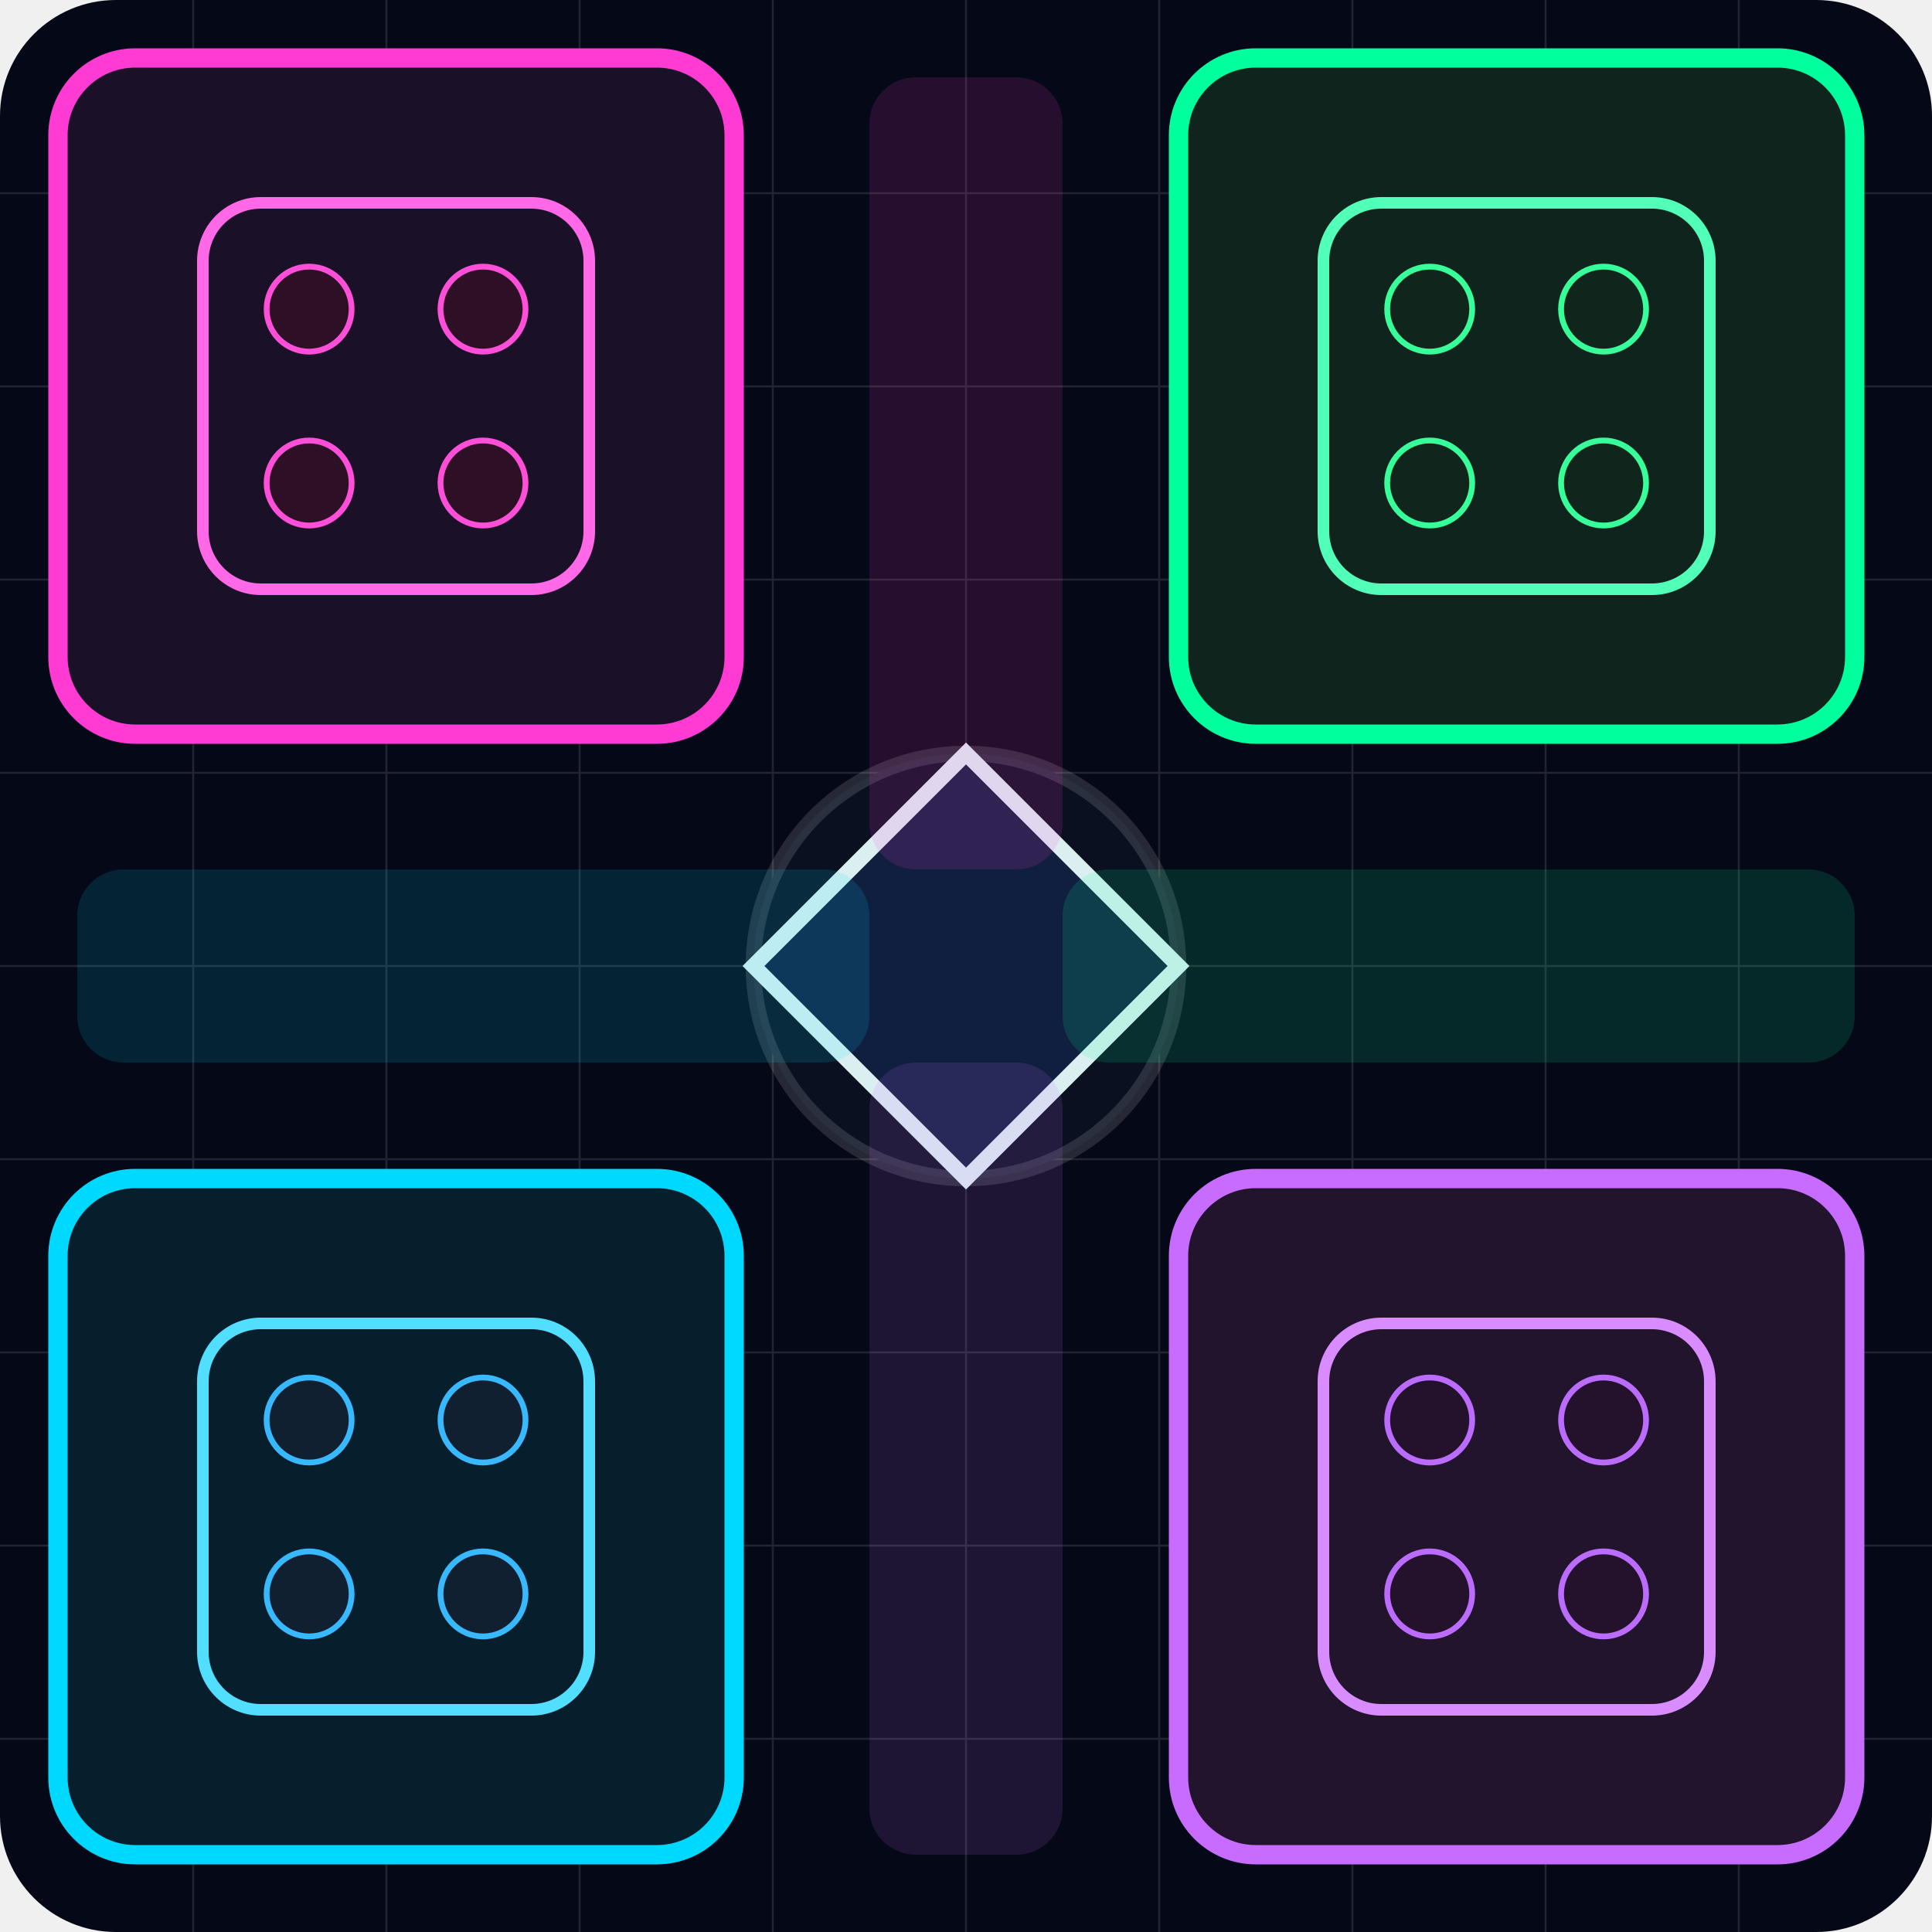
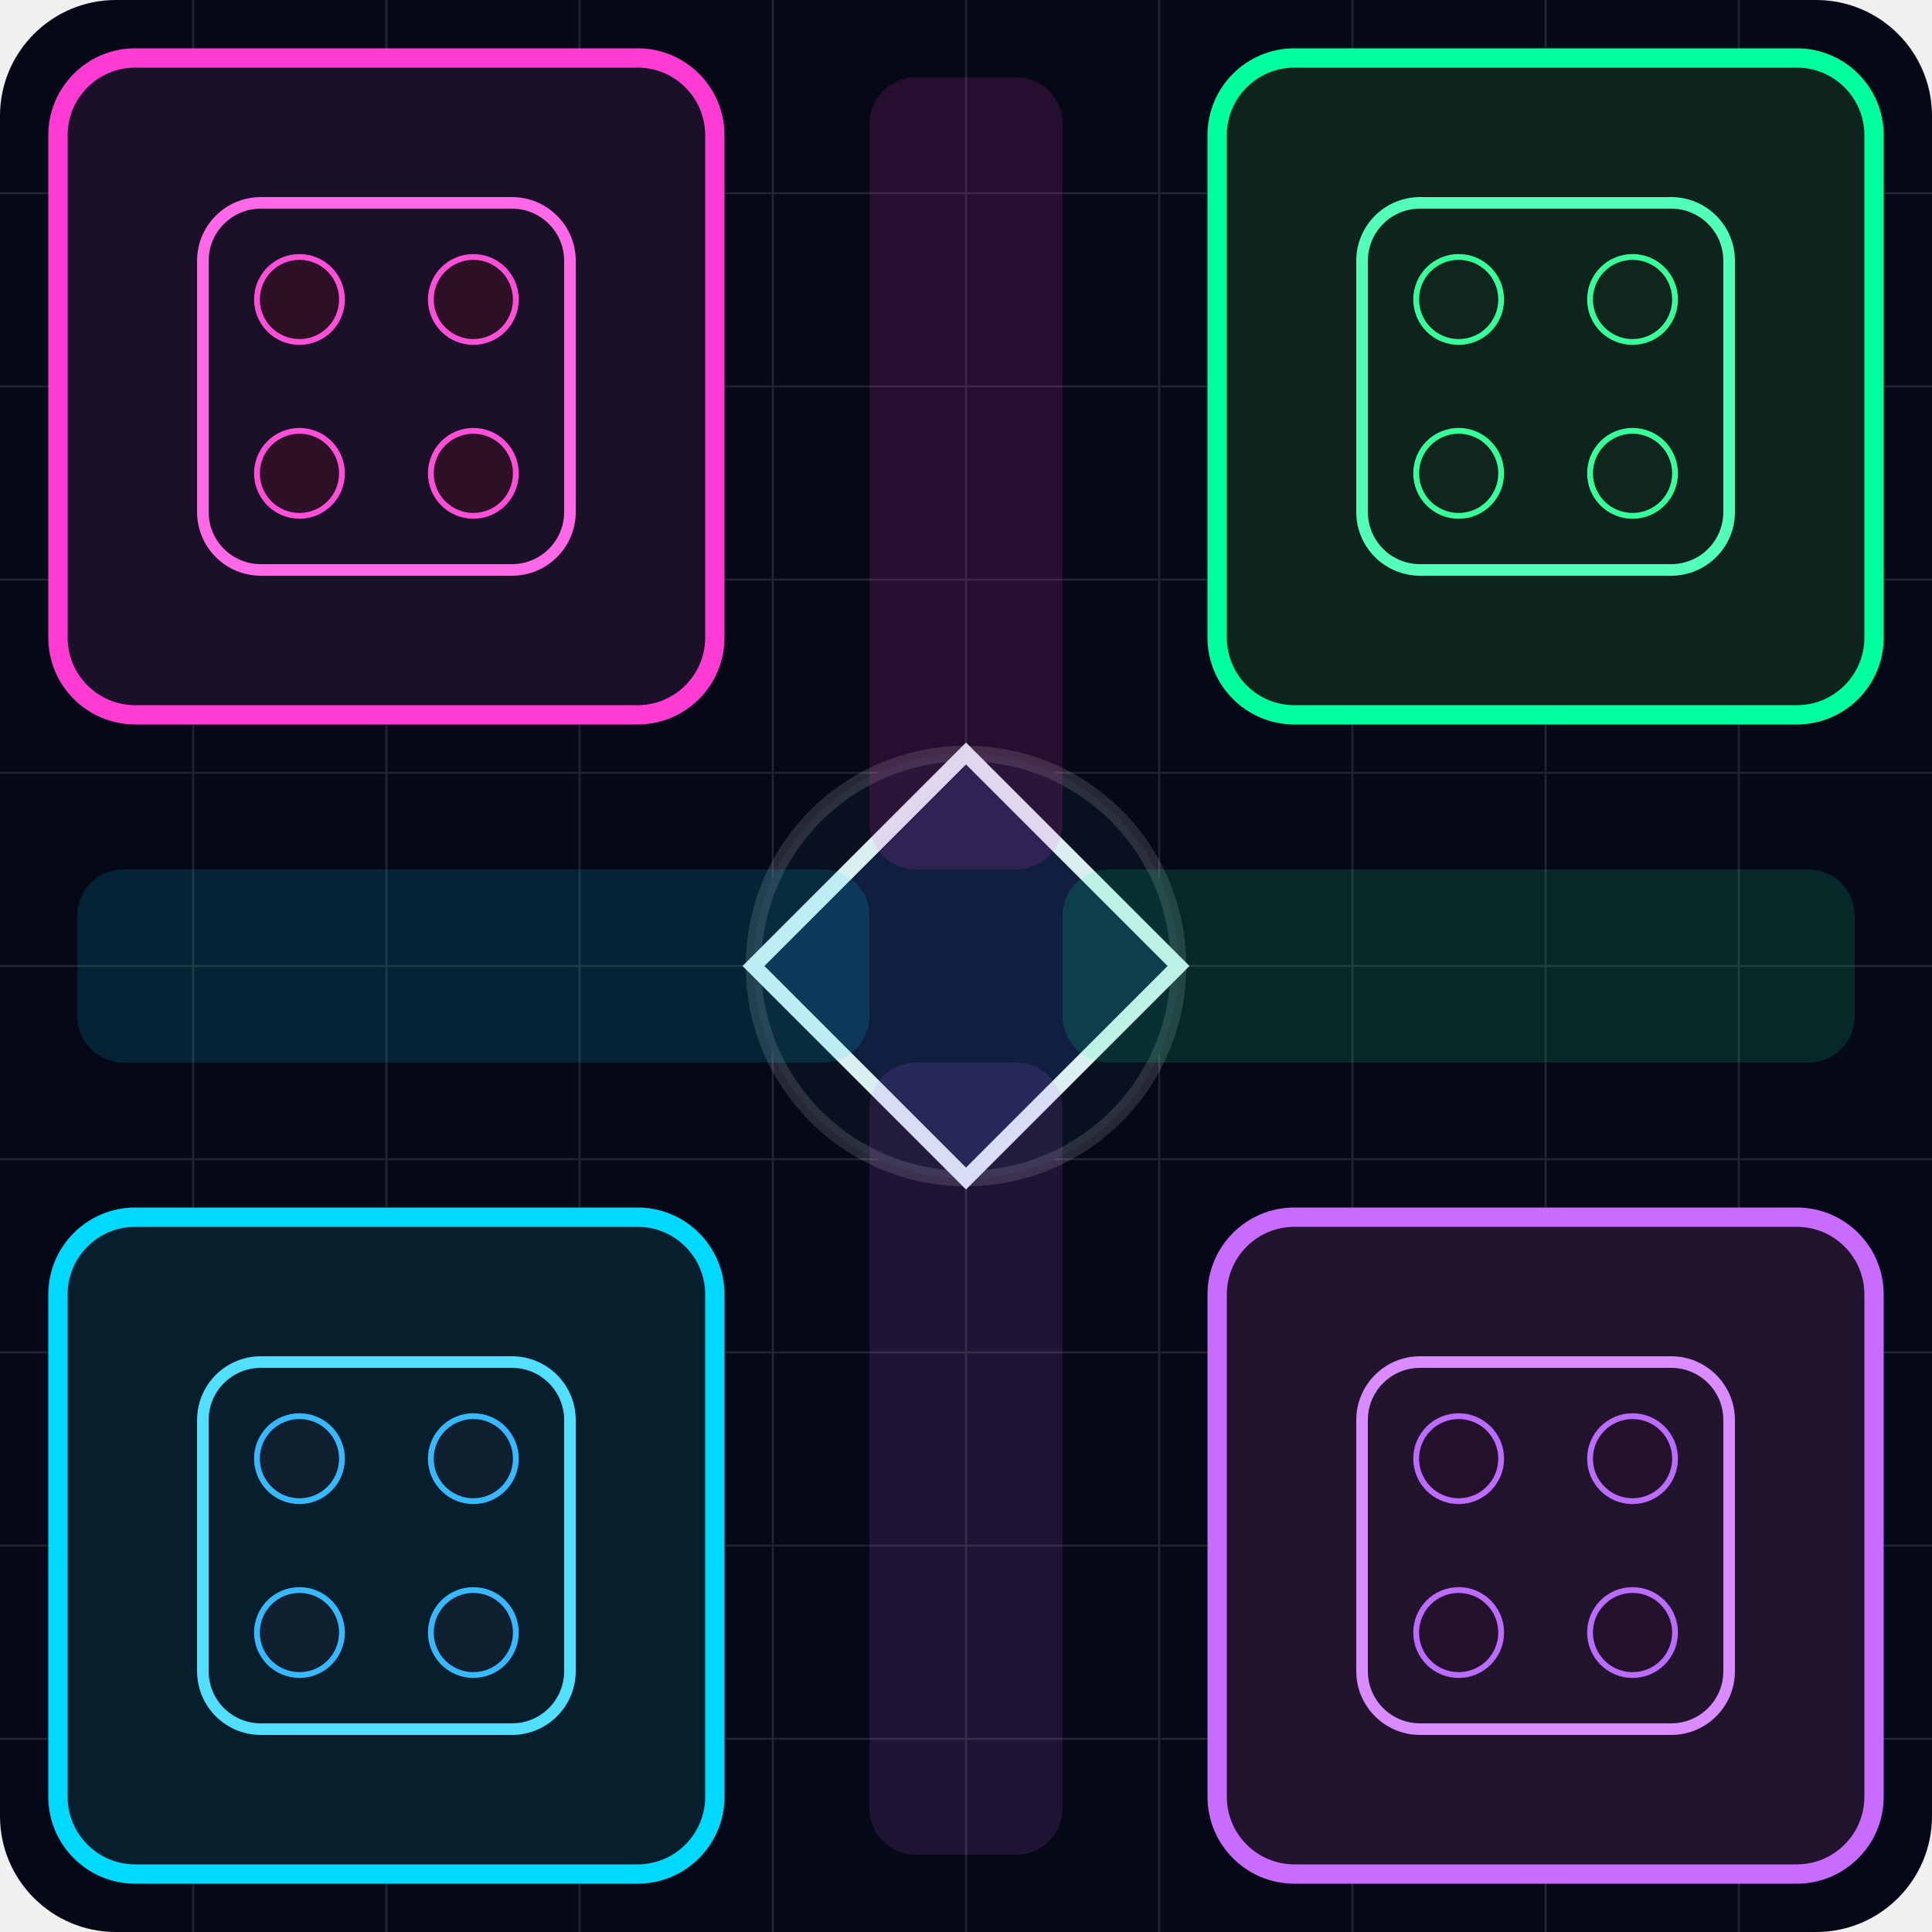
<svg xmlns="http://www.w3.org/2000/svg" width="1000" height="1000" viewBox="0 0 1000 1000" fill="none">
  <rect width="1000" height="1000" rx="60" fill="#050816" />
  <g opacity="0.12">
    <path d="M0 100H1000" stroke="#ffffff" />
    <path d="M0 200H1000" stroke="#ffffff" />
    <path d="M0 300H1000" stroke="#ffffff" />
    <path d="M0 400H1000" stroke="#ffffff" />
    <path d="M0 500H1000" stroke="#ffffff" />
    <path d="M0 600H1000" stroke="#ffffff" />
    <path d="M0 700H1000" stroke="#ffffff" />
    <path d="M0 800H1000" stroke="#ffffff" />
    <path d="M0 900H1000" stroke="#ffffff" />
    <path d="M100 0V1000" stroke="#ffffff" />
    <path d="M200 0V1000" stroke="#ffffff" />
    <path d="M300 0V1000" stroke="#ffffff" />
    <path d="M400 0V1000" stroke="#ffffff" />
    <path d="M500 0V1000" stroke="#ffffff" />
    <path d="M600 0V1000" stroke="#ffffff" />
    <path d="M700 0V1000" stroke="#ffffff" />
    <path d="M800 0V1000" stroke="#ffffff" />
    <path d="M900 0V1000" stroke="#ffffff" />
  </g>
-   <rect x="30" y="30" width="350" height="350" rx="40" fill="#1a1028" stroke="#ff3bd4" stroke-width="10" />
-   <rect x="610" y="30" width="350" height="350" rx="40" fill="#0f241d" stroke="#00ff9d" stroke-width="10" />
-   <rect x="30" y="610" width="350" height="350" rx="40" fill="#071f2d" stroke="#00d9ff" stroke-width="10" />
-   <rect x="610" y="610" width="350" height="350" rx="40" fill="#22142c" stroke="#c86cff" stroke-width="10" />
-   <rect x="105" y="105" width="200" height="200" rx="30" stroke="#ff69e7" stroke-width="6" />
-   <rect x="685" y="105" width="200" height="200" rx="30" stroke="#52ffb8" stroke-width="6" />
-   <rect x="105" y="685" width="200" height="200" rx="30" stroke="#52dfff" stroke-width="6" />
-   <rect x="685" y="685" width="200" height="200" rx="30" stroke="#d88cff" stroke-width="6" />
+   <rect x="30" y="30" width="340" height="340" rx="40" fill="#1a1028" stroke="#ff3bd4" stroke-width="10" />
+   <rect x="630" y="30" width="340" height="340" rx="40" fill="#0f241d" stroke="#00ff9d" stroke-width="10" />
+   <rect x="30" y="630" width="340" height="340" rx="40" fill="#071f2d" stroke="#00d9ff" stroke-width="10" />
+   <rect x="630" y="630" width="340" height="340" rx="40" fill="#22142c" stroke="#c86cff" stroke-width="10" />
+   <rect x="105" y="105" width="190" height="190" rx="30" stroke="#ff69e7" stroke-width="6" />
+   <rect x="705" y="105" width="190" height="190" rx="30" stroke="#52ffb8" stroke-width="6" />
+   <rect x="105" y="705" width="190" height="190" rx="30" stroke="#52dfff" stroke-width="6" />
+   <rect x="705" y="705" width="190" height="190" rx="30" stroke="#d88cff" stroke-width="6" />
  <circle cx="500" cy="500" r="110" fill="#0a1020" stroke="#ffffff22" stroke-width="8" />
  <polygon points="500,390 610,500 500,610 390,500" fill="#101f40" stroke="#dbeff1ff" stroke-width="8" />
-   <circle cx="160" cy="160" r="22" fill="#2d1026" stroke="#ff4fd8" stroke-width="3" />
-   <circle cx="250" cy="160" r="22" fill="#2d1026" stroke="#ff4fd8" stroke-width="3" />
-   <circle cx="160" cy="250" r="22" fill="#2d1026" stroke="#ff4fd8" stroke-width="3" />
-   <circle cx="250" cy="250" r="22" fill="#2d1026" stroke="#ff4fd8" stroke-width="3" />
-   <circle cx="740" cy="160" r="22" fill="#10261c" stroke="#37ff99" stroke-width="3" />
-   <circle cx="830" cy="160" r="22" fill="#10261c" stroke="#37ff99" stroke-width="3" />
-   <circle cx="740" cy="250" r="22" fill="#10261c" stroke="#37ff99" stroke-width="3" />
-   <circle cx="830" cy="250" r="22" fill="#10261c" stroke="#37ff99" stroke-width="3" />
-   <circle cx="160" cy="735" r="22" fill="#102030" stroke="#37b8ff" stroke-width="3" />
-   <circle cx="250" cy="735" r="22" fill="#102030" stroke="#37b8ff" stroke-width="3" />
-   <circle cx="160" cy="825" r="22" fill="#102030" stroke="#37b8ff" stroke-width="3" />
-   <circle cx="250" cy="825" r="22" fill="#102030" stroke="#37b8ff" stroke-width="3" />
-   <circle cx="740" cy="735" r="22" fill="#24122d" stroke="#bb6cff" stroke-width="3" />
-   <circle cx="830" cy="735" r="22" fill="#24122d" stroke="#bb6cff" stroke-width="3" />
-   <circle cx="740" cy="825" r="22" fill="#24122d" stroke="#bb6cff" stroke-width="3" />
-   <circle cx="830" cy="825" r="22" fill="#24122d" stroke="#bb6cff" stroke-width="3" />
+   <circle cx="155" cy="155" r="22" fill="#2d1026" stroke="#ff4fd8" stroke-width="3" />
+   <circle cx="245" cy="155" r="22" fill="#2d1026" stroke="#ff4fd8" stroke-width="3" />
+   <circle cx="155" cy="245" r="22" fill="#2d1026" stroke="#ff4fd8" stroke-width="3" />
+   <circle cx="245" cy="245" r="22" fill="#2d1026" stroke="#ff4fd8" stroke-width="3" />
+   <circle cx="755" cy="155" r="22" fill="#10261c" stroke="#37ff99" stroke-width="3" />
+   <circle cx="845" cy="155" r="22" fill="#10261c" stroke="#37ff99" stroke-width="3" />
+   <circle cx="755" cy="245" r="22" fill="#10261c" stroke="#37ff99" stroke-width="3" />
+   <circle cx="845" cy="245" r="22" fill="#10261c" stroke="#37ff99" stroke-width="3" />
+   <circle cx="155" cy="755" r="22" fill="#102030" stroke="#37b8ff" stroke-width="3" />
+   <circle cx="245" cy="755" r="22" fill="#102030" stroke="#37b8ff" stroke-width="3" />
+   <circle cx="155" cy="845" r="22" fill="#102030" stroke="#37b8ff" stroke-width="3" />
+   <circle cx="245" cy="845" r="22" fill="#102030" stroke="#37b8ff" stroke-width="3" />
+   <circle cx="755" cy="755" r="22" fill="#24122d" stroke="#bb6cff" stroke-width="3" />
+   <circle cx="845" cy="755" r="22" fill="#24122d" stroke="#bb6cff" stroke-width="3" />
+   <circle cx="755" cy="845" r="22" fill="#24122d" stroke="#bb6cff" stroke-width="3" />
+   <circle cx="845" cy="845" r="22" fill="#24122d" stroke="#bb6cff" stroke-width="3" />
  <rect x="450" y="40" width="100" height="410" rx="24" fill="#ff3bd422" />
  <rect x="450" y="550" width="100" height="410" rx="24" fill="#c86cff22" />
  <rect x="40" y="450" width="410" height="100" rx="24" fill="#00d9ff22" />
  <rect x="550" y="450" width="410" height="100" rx="24" fill="#00ff9d22" />
</svg>
